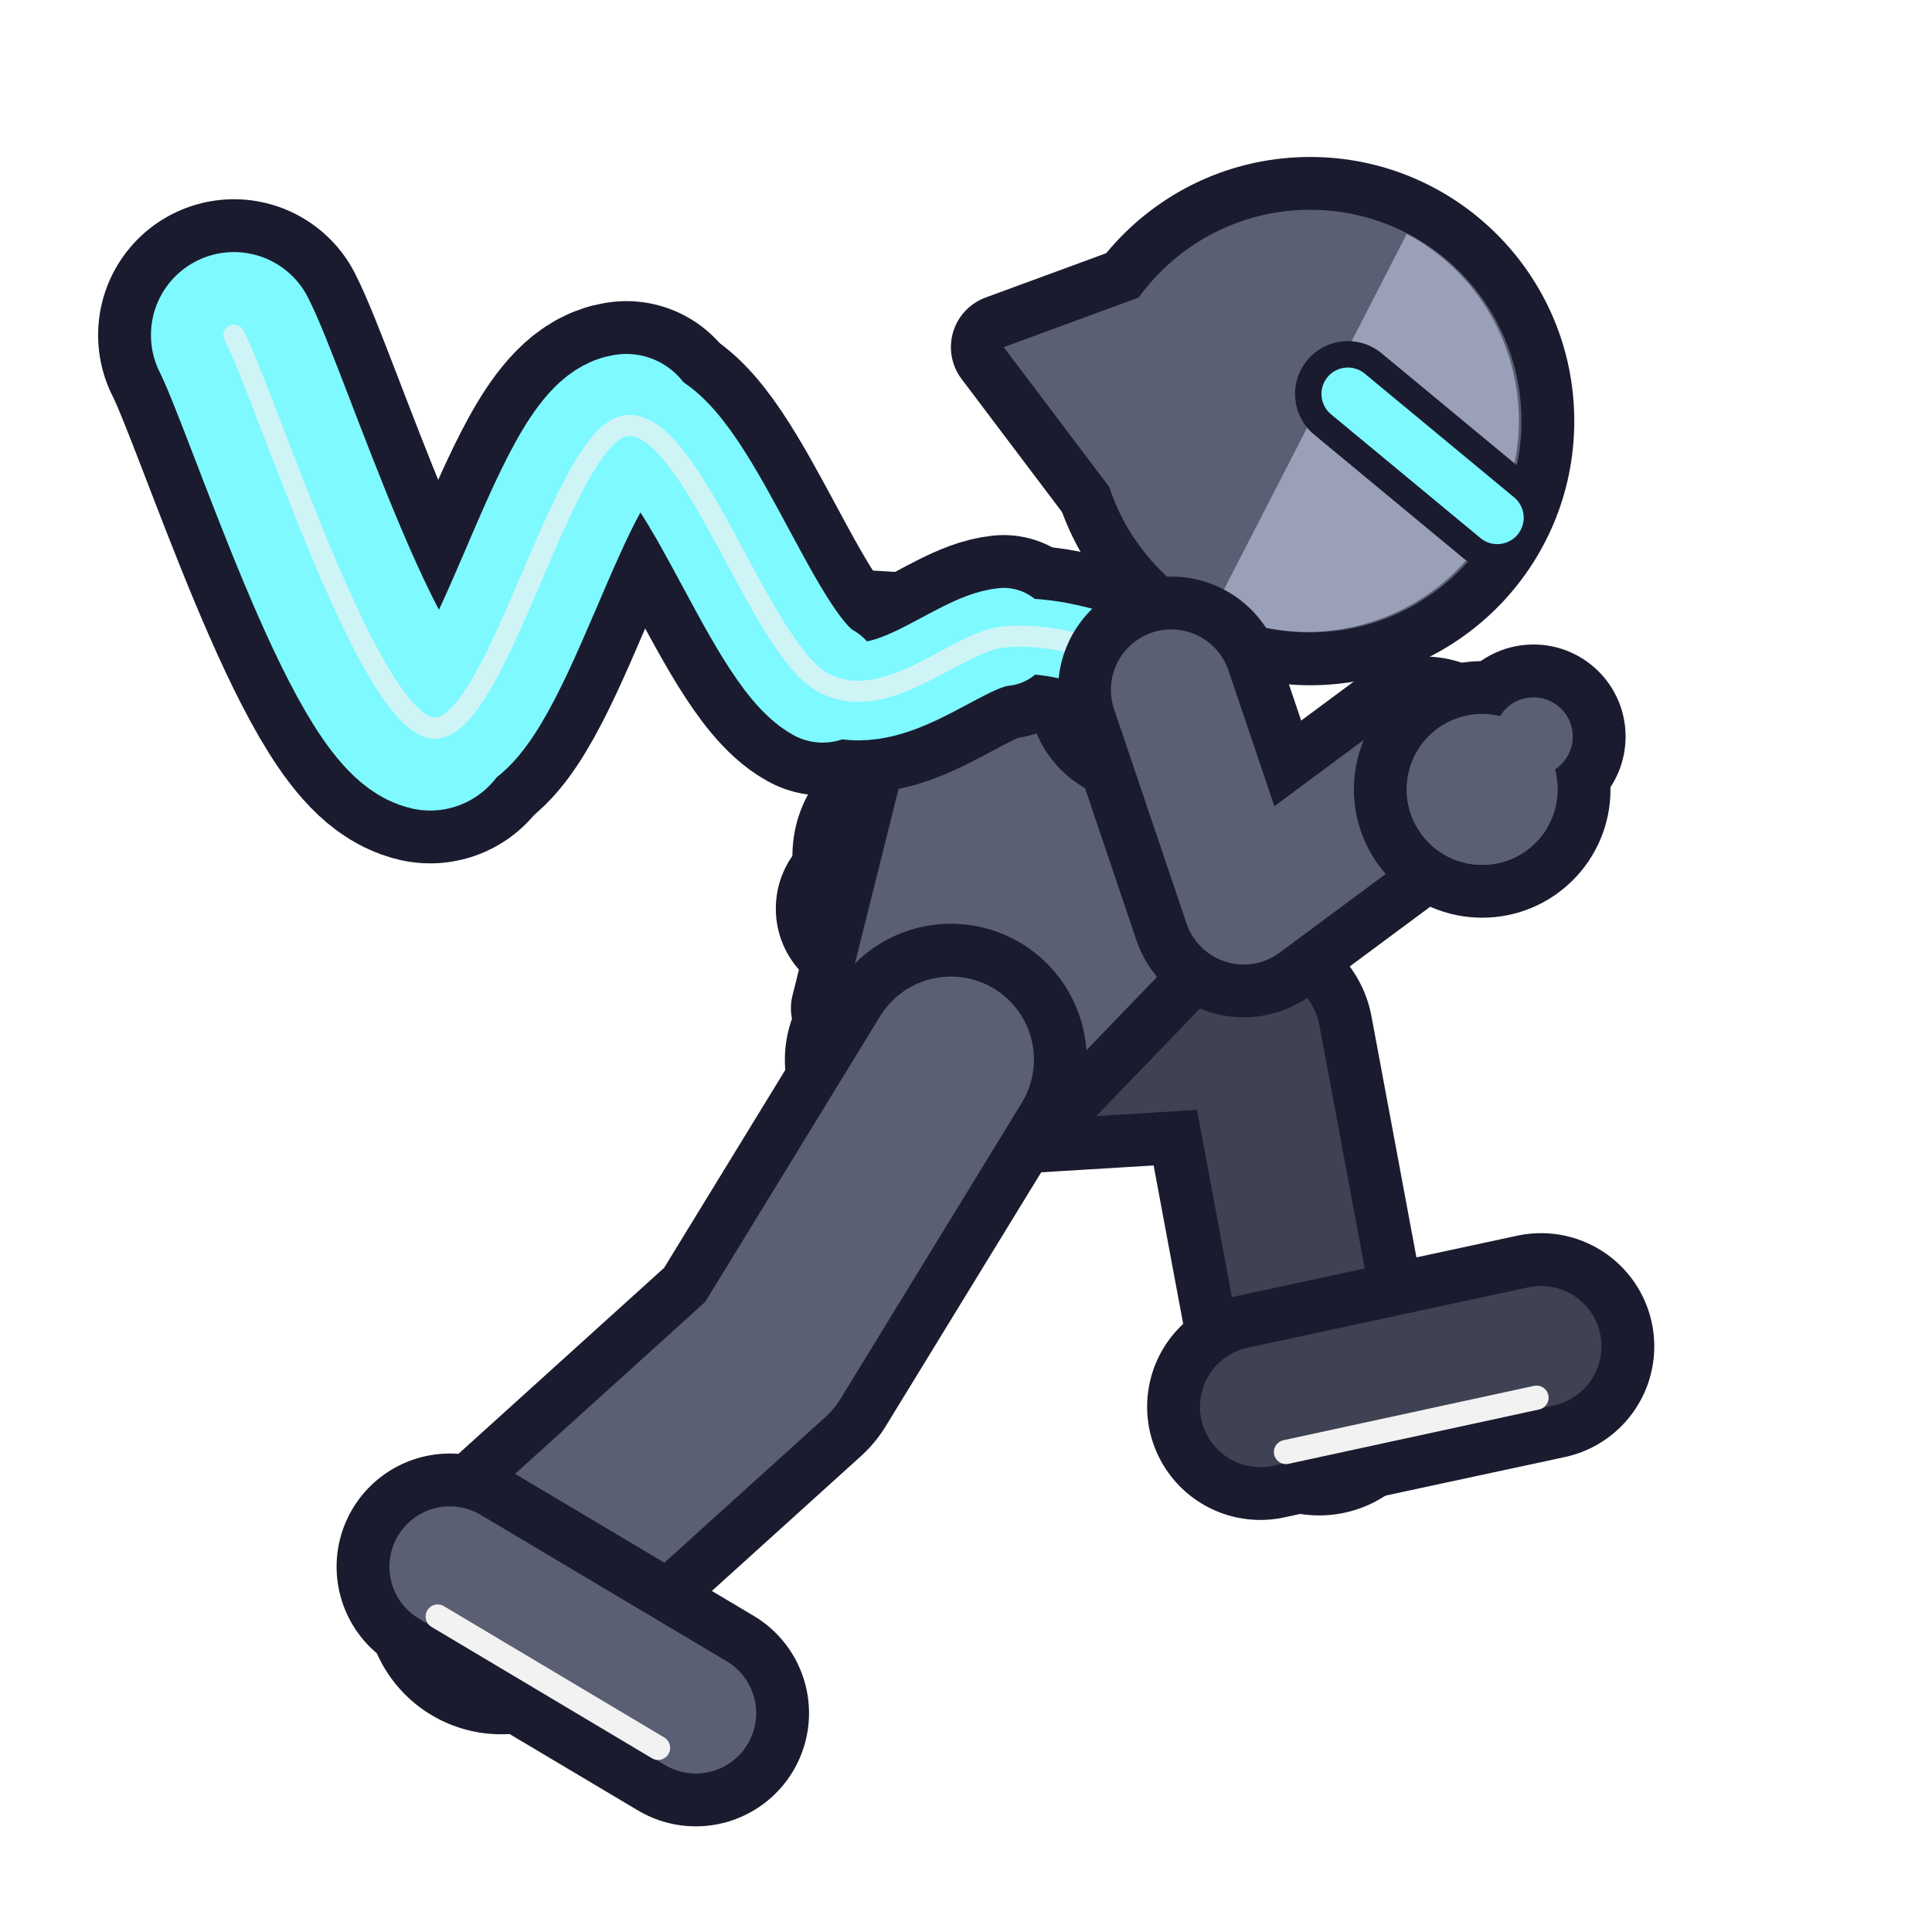
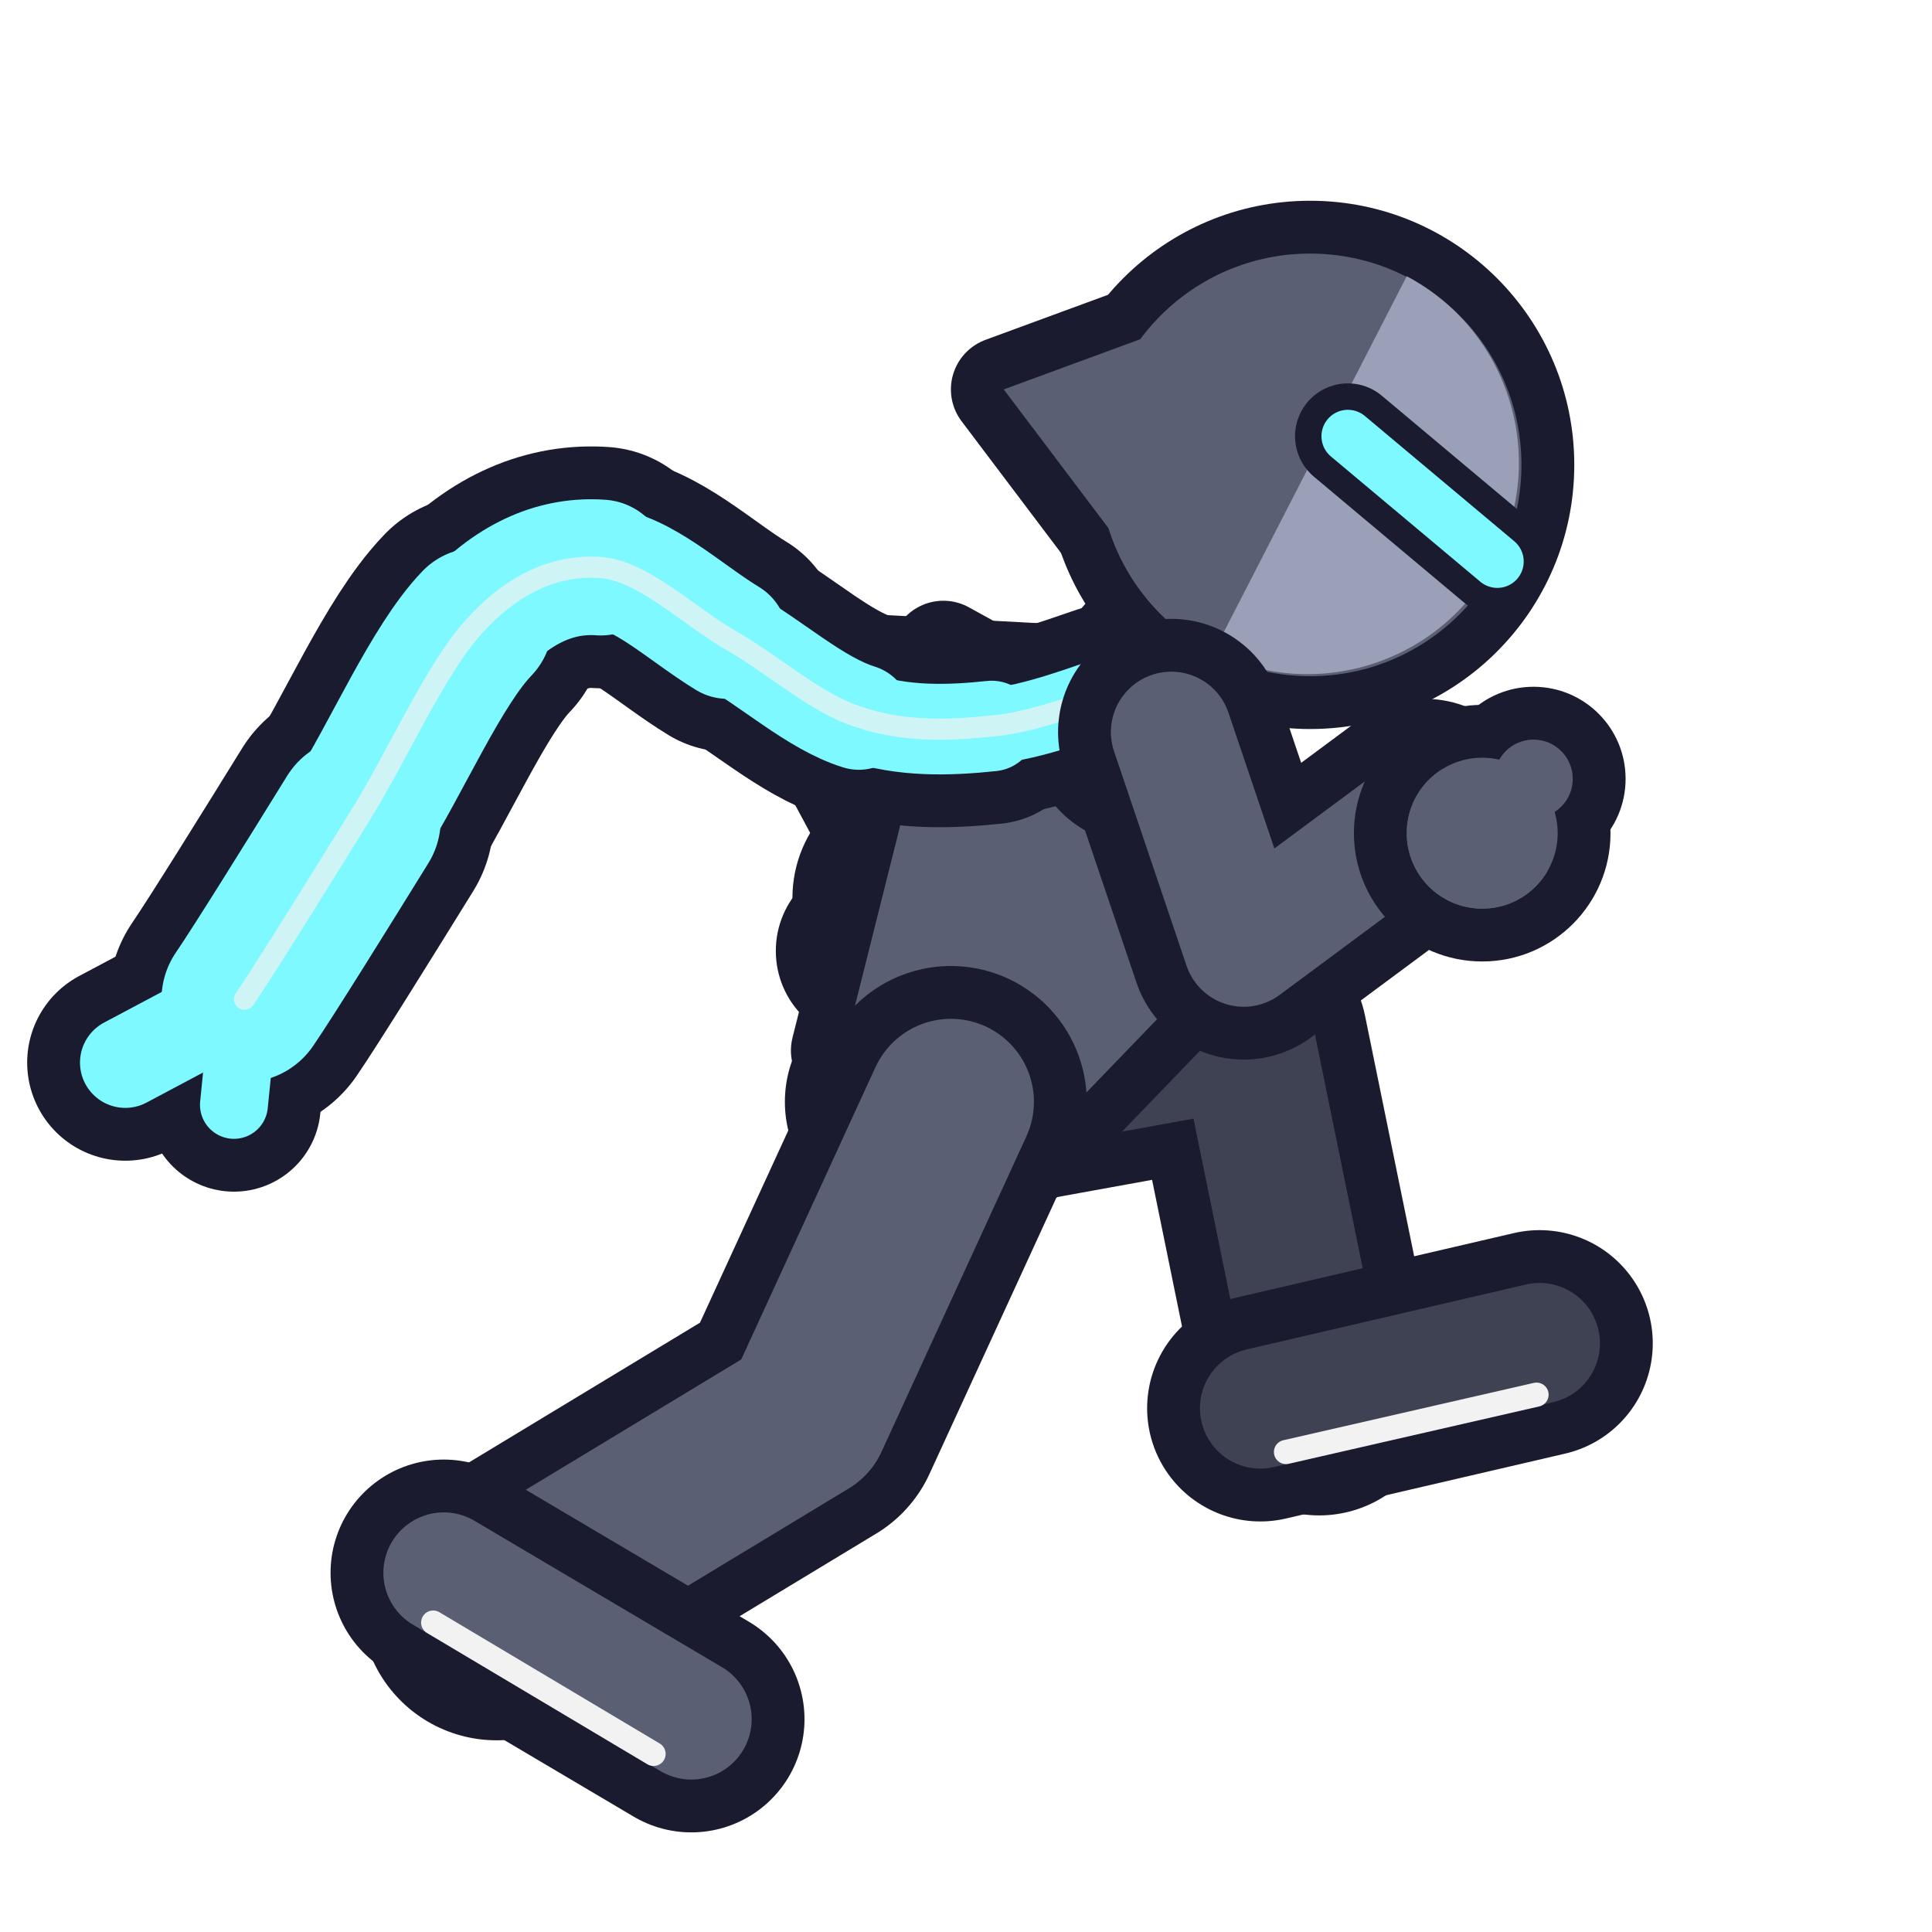
<svg xmlns="http://www.w3.org/2000/svg" viewBox="0 0 128 128" width="128" height="128" shape-rendering="geometricPrecision">
-   <polyline points="72.6,45.7 57.6,44.8 64.7,58" fill="none" stroke="#1b1b2f" stroke-width="14" stroke-linecap="round" stroke-linejoin="round" />
-   <polyline points="72.6,45.7 57.6,44.8 64.7,58" fill="none" stroke="#3f4253" stroke-width="7" stroke-linecap="round" stroke-linejoin="round" />
-   <circle cx="61" cy="56.7" r="8.5" fill="#1b1b2f" />
-   <circle cx="61" cy="56.7" r="5" fill="#3f4253" />
-   <circle cx="57.5" cy="60.2" r="6.1" fill="#1b1b2f" />
-   <circle cx="57.5" cy="60.2" r="2.6" fill="#3f4253" />
-   <circle cx="61" cy="56.7" r="5" fill="#3f4253" />
-   <polyline points="60,70.2 83,68.8 87.4,92.4" fill="none" stroke="#1b1b2f" stroke-width="16" stroke-linecap="round" stroke-linejoin="round" />
-   <polyline points="60,70.2 83,68.8 87.4,92.4" fill="none" stroke="#3f4253" stroke-width="9" stroke-linecap="round" stroke-linejoin="round" />
-   <polyline points="83.5,93.2 102.1,89.2" fill="none" stroke="#1b1b2f" stroke-width="15" stroke-linecap="round" stroke-linejoin="round" />
-   <polyline points="83.5,93.2 102.1,89.2" fill="none" stroke="#3f4253" stroke-width="8" stroke-linecap="round" stroke-linejoin="round" />
-   <polyline points="85.2,96.2 101.8,92.6" fill="none" stroke="#f2f2f2" stroke-width="1.6" stroke-linecap="round" />
-   <polygon points="62.5,40.4 55.9,66.8 68.1,73.6 87,54" fill="#5b5f73" stroke="#1b1b2f" stroke-width="7" stroke-linejoin="round" />
-   <polygon points="62.5,40.4 55.9,66.8 68.1,73.6 87,54" fill="#5b5f73" stroke="none" />
-   <polyline points="77.5,42.2 75.6,45.7" fill="none" stroke="#1b1b2f" stroke-width="15" stroke-linecap="round" stroke-linejoin="round" />
-   <polyline points="77.5,42.2 75.6,45.7" fill="none" stroke="#5b5f73" stroke-width="8" stroke-linecap="round" stroke-linejoin="round" />
-   <path d="M 73.5,43.2 C 72.3,43 69.7,41.9 66.5,42.2" fill="none" stroke="#1b1b2f" stroke-width="12" stroke-linecap="round" />
-   <path d="M 66.5,42.2 C 63.3,42.5 58.7,47.5 54.5,45.2" fill="none" stroke="#1b1b2f" stroke-width="13.5" stroke-linecap="round" />
-   <path d="M 54.5,45.2 C 50.3,42.9 45.8,27.7 41.5,28.2" fill="none" stroke="#1b1b2f" stroke-width="15" stroke-linecap="round" />
-   <path d="M 41.5,28.2 C 37.2,28.7 32.8,49.2 28.5,48.2" fill="none" stroke="#1b1b2f" stroke-width="16.5" stroke-linecap="round" />
-   <path d="M 28.5,48.2 C 24.2,47.2 17.7,26.5 15.5,22.2" fill="none" stroke="#1b1b2f" stroke-width="18" stroke-linecap="round" />
-   <path d="M 73.5,43.2 C 72.3,43 69.7,41.9 66.5,42.2" fill="none" stroke="#7df9ff" stroke-width="5" stroke-linecap="round" />
-   <path d="M 66.5,42.2 C 63.3,42.5 58.7,47.5 54.5,45.2" fill="none" stroke="#7df9ff" stroke-width="6.5" stroke-linecap="round" />
-   <path d="M 54.5,45.2 C 50.3,42.9 45.8,27.7 41.5,28.2" fill="none" stroke="#7df9ff" stroke-width="8" stroke-linecap="round" />
-   <path d="M 41.5,28.2 C 37.2,28.7 32.8,49.2 28.5,48.2" fill="none" stroke="#7df9ff" stroke-width="9.5" stroke-linecap="round" />
-   <path d="M 28.5,48.2 C 24.2,47.2 17.7,26.5 15.5,22.2" fill="none" stroke="#7df9ff" stroke-width="11" stroke-linecap="round" />
-   <path d="M 73.5,43.2 C 72.3,43 69.7,41.9 66.5,42.2 C 63.3,42.5 58.7,47.5 54.5,45.2 C 50.3,42.9 45.8,27.7 41.5,28.2 C 37.2,28.7 32.8,49.2 28.5,48.2 C 24.2,47.2 17.7,26.5 15.5,22.2" fill="none" stroke="#f2f2f2" stroke-width="1.4" stroke-linecap="round" stroke-linejoin="round" opacity="0.7" />
-   <polyline points="63,70.2 51,89.8 33.2,105.9" fill="none" stroke="#1b1b2f" stroke-width="18" stroke-linecap="round" stroke-linejoin="round" />
-   <polyline points="63,70.2 51,89.8 33.2,105.9" fill="none" stroke="#5b5f73" stroke-width="11" stroke-linecap="round" stroke-linejoin="round" />
-   <polyline points="29.8,103.8 46.1,113.5" fill="none" stroke="#1b1b2f" stroke-width="15" stroke-linecap="round" stroke-linejoin="round" />
-   <polyline points="29.8,103.8 46.1,113.5" fill="none" stroke="#5b5f73" stroke-width="8" stroke-linecap="round" stroke-linejoin="round" />
-   <polyline points="29,107.1 43.6,115.8" fill="none" stroke="#f2f2f2" stroke-width="1.6" stroke-linecap="round" />
-   <polygon points="88.8,14.8 66.5,23 78.2,38.5" fill="#5b5f73" stroke="#1b1b2f" stroke-width="7" stroke-linejoin="round" />
-   <circle cx="86.8" cy="27.9" r="17.5" fill="#1b1b2f" />
-   <polygon points="88.8,14.8 66.5,23 78.2,38.5" fill="#5b5f73" />
-   <circle cx="86.8" cy="27.9" r="14" fill="#5b5f73" />
-   <path d="M 93.2,15.5 A 14 14 0 0 1 80.4,40.4 Z" fill="#9aa0b8" />
-   <polyline points="89.3,26.1 99.2,34.3" fill="none" stroke="#1b1b2f" stroke-width="7" stroke-linecap="round" />
-   <polyline points="89.3,26.1 99.2,34.3" fill="none" stroke="#7df9ff" stroke-width="3.5" stroke-linecap="round" />
-   <polyline points="77.6,45.7 82.4,59.9 94.4,51" fill="none" stroke="#1b1b2f" stroke-width="15" stroke-linecap="round" stroke-linejoin="round" />
-   <polyline points="77.6,45.7 82.4,59.9 94.4,51" fill="none" stroke="#5b5f73" stroke-width="8" stroke-linecap="round" stroke-linejoin="round" />
-   <circle cx="98.2" cy="52.3" r="8.5" fill="#1b1b2f" />
-   <circle cx="98.2" cy="52.3" r="5" fill="#5b5f73" />
-   <circle cx="101.6" cy="48.8" r="6.1" fill="#1b1b2f" />
-   <circle cx="101.6" cy="48.8" r="2.6" fill="#5b5f73" />
-   <circle cx="98.2" cy="52.3" r="5" fill="#5b5f73" />
+   <polyline points="72.6,48.5 57.6,47.7 64.7,60.9" fill="none" stroke="#1b1b2f" stroke-width="14" stroke-linecap="round" stroke-linejoin="round" />
+   <polyline points="72.6,48.5 57.6,47.7 64.7,60.9" fill="none" stroke="#3f4253" stroke-width="7" stroke-linecap="round" stroke-linejoin="round" />
+   <circle cx="61" cy="59.5" r="8.5" fill="#1b1b2f" />
+   <circle cx="61" cy="59.5" r="5" fill="#3f4253" />
+   <circle cx="57.5" cy="63" r="6.1" fill="#1b1b2f" />
+   <circle cx="57.5" cy="63" r="2.6" fill="#3f4253" />
+   <circle cx="61" cy="59.5" r="5" fill="#3f4253" />
+   <polyline points="60,73 82.6,68.9 87.4,92.4" fill="none" stroke="#1b1b2f" stroke-width="16" stroke-linecap="round" stroke-linejoin="round" />
+   <polyline points="60,73 82.6,68.9 87.4,92.4" fill="none" stroke="#3f4253" stroke-width="9" stroke-linecap="round" stroke-linejoin="round" />
+   <polyline points="83.5,93.3 102,89" fill="none" stroke="#1b1b2f" stroke-width="15" stroke-linecap="round" stroke-linejoin="round" />
+   <polyline points="83.5,93.3 102,89" fill="none" stroke="#3f4253" stroke-width="8" stroke-linecap="round" stroke-linejoin="round" />
+   <polyline points="85.2,96.2 101.8,92.4" fill="none" stroke="#f2f2f2" stroke-width="1.6" stroke-linecap="round" />
+   <polygon points="62.5,43.3 55.9,69.6 68.1,76.4 87,56.8" fill="#5b5f73" stroke="#1b1b2f" stroke-width="7" stroke-linejoin="round" />
+   <polygon points="62.5,43.3 55.9,69.6 68.1,76.4 87,56.8" fill="#5b5f73" stroke="none" />
+   <polyline points="77.5,45 75.6,48.5" fill="none" stroke="#1b1b2f" stroke-width="15" stroke-linecap="round" stroke-linejoin="round" />
+   <polyline points="77.5,45 75.6,48.5" fill="none" stroke="#5b5f73" stroke-width="8" stroke-linecap="round" stroke-linejoin="round" />
+   <path d="M 73.5,46 C 72.2,46.4 68.4,47.9 65.7,48.1" fill="none" stroke="#1b1b2f" stroke-width="12" stroke-linecap="round" />
+   <path d="M 65.7,48.1 C 62.9,48.4 59.8,48.5 56.9,47.5" fill="none" stroke="#1b1b2f" stroke-width="13" stroke-linecap="round" />
+   <path d="M 56.9,47.5 C 54,46.6 51.1,43.9 48.2,42.3" fill="none" stroke="#1b1b2f" stroke-width="14" stroke-linecap="round" />
+   <path d="M 48.2,42.3 C 45.4,40.6 42.5,37.8 39.8,37.6" fill="none" stroke="#1b1b2f" stroke-width="15" stroke-linecap="round" />
+   <path d="M 39.8,37.6 C 37,37.4 34.2,38.5 31.6,41.3" fill="none" stroke="#1b1b2f" stroke-width="16" stroke-linecap="round" />
+   <path d="M 31.6,41.3 C 28.9,44.1 26.3,50.2 23.7,54.3" fill="none" stroke="#1b1b2f" stroke-width="17" stroke-linecap="round" />
+   <path d="M 23.7,54.3 C 21.1,58.5 17.5,64.3 16.2,66.2" fill="none" stroke="#1b1b2f" stroke-width="18" stroke-linecap="round" />
+   <polyline points="16.2,66.2 8.3,70.4" fill="none" stroke="#1b1b2f" stroke-width="13" stroke-linecap="round" />
+   <polyline points="16.2,66.2 15.5,73.2" fill="none" stroke="#1b1b2f" stroke-width="11.5" stroke-linecap="round" />
+   <path d="M 73.5,46 C 72.2,46.4 68.4,47.9 65.7,48.1" fill="none" stroke="#7df9ff" stroke-width="5" stroke-linecap="round" />
+   <path d="M 65.7,48.1 C 62.9,48.4 59.8,48.5 56.9,47.5" fill="none" stroke="#7df9ff" stroke-width="6" stroke-linecap="round" />
+   <path d="M 56.9,47.5 C 54,46.6 51.1,43.9 48.2,42.3" fill="none" stroke="#7df9ff" stroke-width="7" stroke-linecap="round" />
+   <path d="M 48.2,42.3 C 45.4,40.6 42.5,37.8 39.8,37.6" fill="none" stroke="#7df9ff" stroke-width="8" stroke-linecap="round" />
+   <path d="M 39.8,37.6 C 37,37.4 34.2,38.5 31.6,41.3" fill="none" stroke="#7df9ff" stroke-width="9" stroke-linecap="round" />
+   <path d="M 31.6,41.3 C 28.9,44.1 26.3,50.2 23.7,54.3" fill="none" stroke="#7df9ff" stroke-width="10" stroke-linecap="round" />
+   <path d="M 23.7,54.3 C 21.1,58.5 17.5,64.3 16.2,66.2" fill="none" stroke="#7df9ff" stroke-width="11" stroke-linecap="round" />
+   <polyline points="16.2,66.2 8.3,70.4" fill="none" stroke="#7df9ff" stroke-width="6" stroke-linecap="round" />
+   <polyline points="16.2,66.2 15.5,73.2" fill="none" stroke="#7df9ff" stroke-width="4.5" stroke-linecap="round" />
+   <path d="M 73.5,46 C 72.2,46.4 68.4,47.9 65.7,48.1 C 62.9,48.4 59.8,48.5 56.9,47.5 C 54,46.6 51.1,43.9 48.2,42.3 C 45.4,40.6 42.5,37.8 39.8,37.6 C 37,37.4 34.2,38.5 31.6,41.3 C 28.9,44.1 26.3,50.2 23.7,54.3 C 21.1,58.5 17.5,64.3 16.2,66.2" fill="none" stroke="#f2f2f2" stroke-width="1.4" stroke-linecap="round" stroke-linejoin="round" opacity="0.7" />
+   <polyline points="63,73 53.4,93.9 32.9,106.3" fill="none" stroke="#1b1b2f" stroke-width="18" stroke-linecap="round" stroke-linejoin="round" />
+   <polyline points="63,73 53.4,93.9 32.9,106.3" fill="none" stroke="#5b5f73" stroke-width="11" stroke-linecap="round" stroke-linejoin="round" />
+   <polyline points="29.4,104.2 45.8,113.9" fill="none" stroke="#1b1b2f" stroke-width="15" stroke-linecap="round" stroke-linejoin="round" />
+   <polyline points="29.4,104.2 45.8,113.9" fill="none" stroke="#5b5f73" stroke-width="8" stroke-linecap="round" stroke-linejoin="round" />
+   <polyline points="28.7,107.5 43.3,116.2" fill="none" stroke="#f2f2f2" stroke-width="1.6" stroke-linecap="round" />
+   <polygon points="88.8,17.6 66.5,25.8 78.2,41.3" fill="#5b5f73" stroke="#1b1b2f" stroke-width="7" stroke-linejoin="round" />
+   <circle cx="86.8" cy="30.8" r="17.5" fill="#1b1b2f" />
+   <polygon points="88.8,17.6 66.5,25.8 78.2,41.3" fill="#5b5f73" />
+   <circle cx="86.8" cy="30.8" r="14" fill="#5b5f73" />
+   <path d="M 93.2,18.3 A 14 14 0 0 1 80.4,43.2 Z" fill="#9aa0b8" />
+   <polyline points="89.3,28.9 99.2,37.2" fill="none" stroke="#1b1b2f" stroke-width="7" stroke-linecap="round" />
+   <polyline points="89.3,28.9 99.2,37.2" fill="none" stroke="#7df9ff" stroke-width="3.5" stroke-linecap="round" />
+   <polyline points="77.6,48.5 82.4,62.7 94.4,53.8" fill="none" stroke="#1b1b2f" stroke-width="15" stroke-linecap="round" stroke-linejoin="round" />
+   <polyline points="77.6,48.5 82.4,62.7 94.4,53.8" fill="none" stroke="#5b5f73" stroke-width="8" stroke-linecap="round" stroke-linejoin="round" />
+   <circle cx="98.2" cy="55.2" r="8.5" fill="#1b1b2f" />
+   <circle cx="98.2" cy="55.2" r="5" fill="#5b5f73" />
+   <circle cx="101.6" cy="51.6" r="6.1" fill="#1b1b2f" />
+   <circle cx="101.6" cy="51.6" r="2.6" fill="#5b5f73" />
+   <circle cx="98.2" cy="55.2" r="5" fill="#5b5f73" />
</svg>
